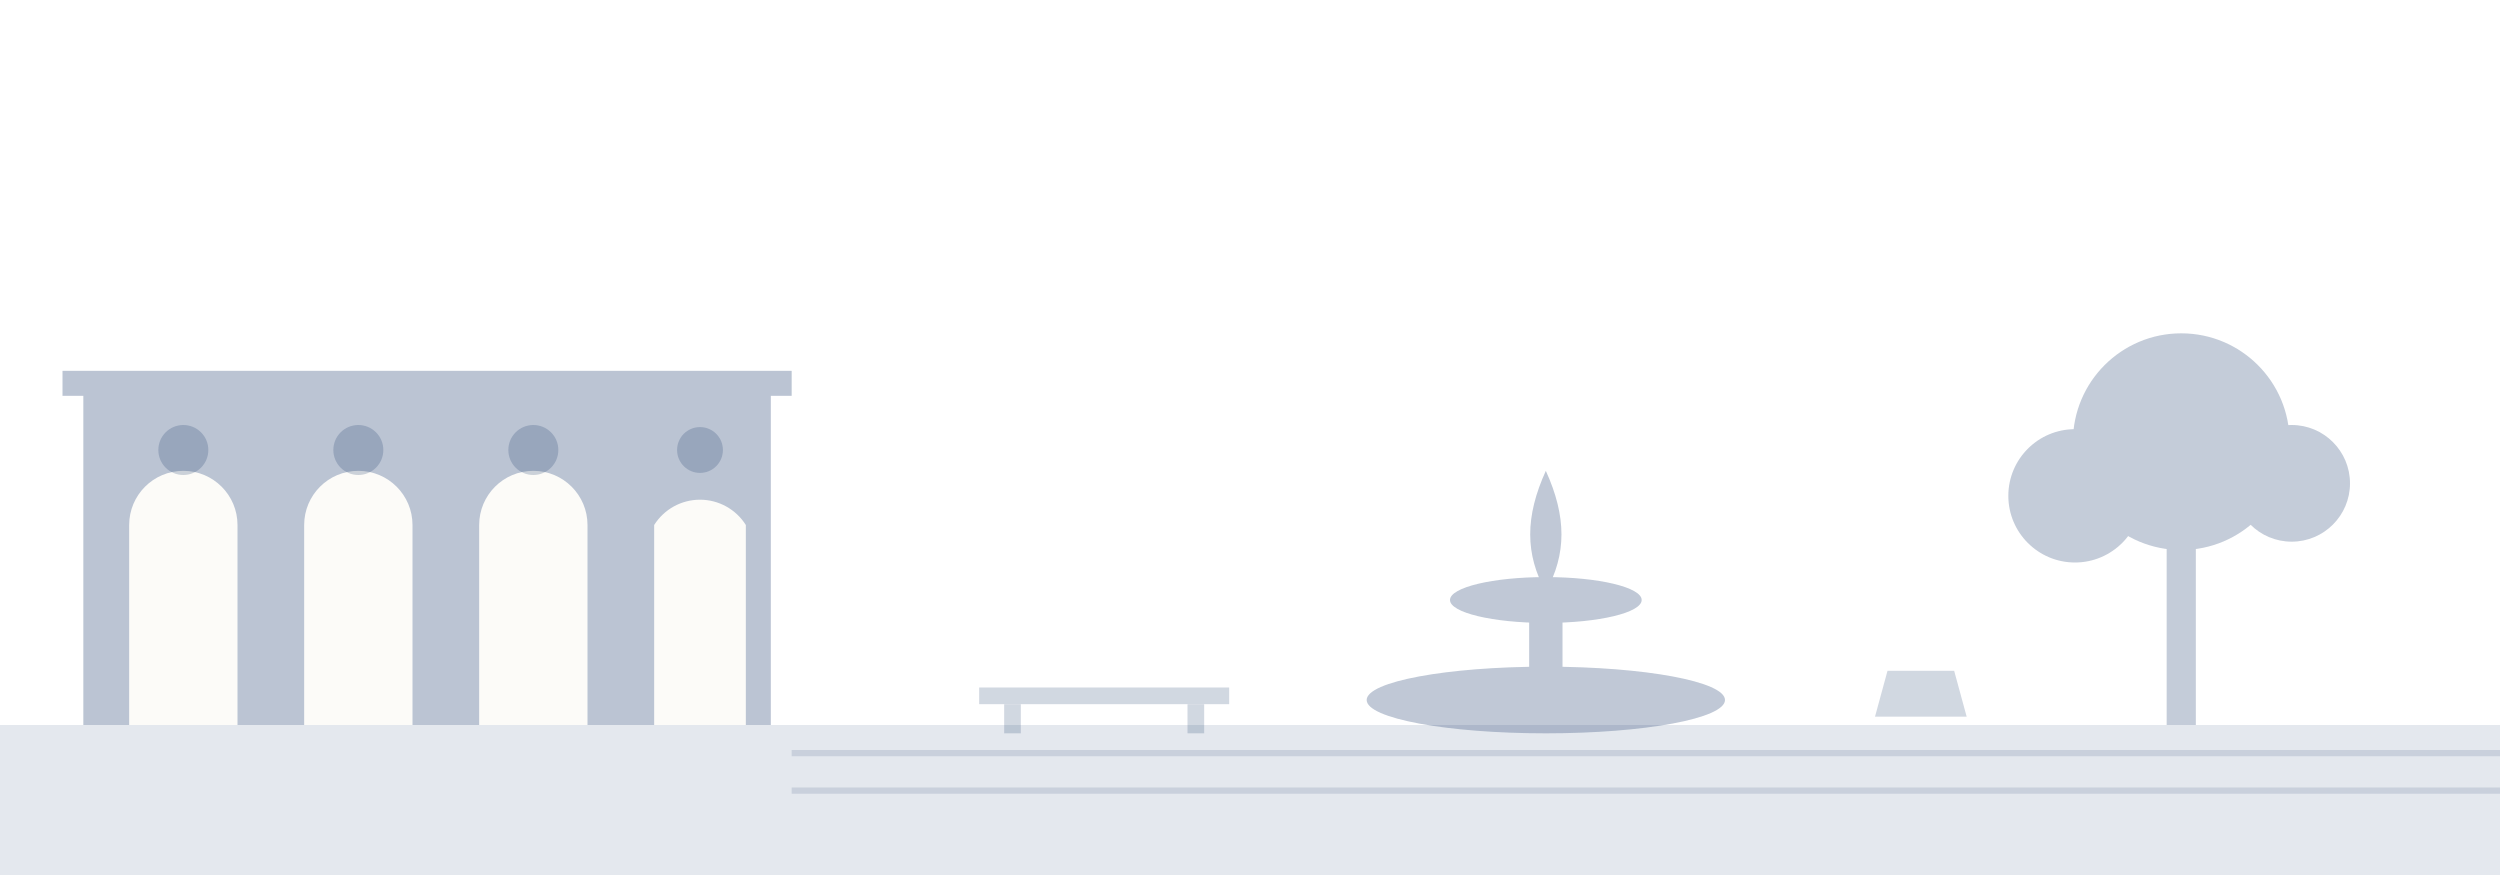
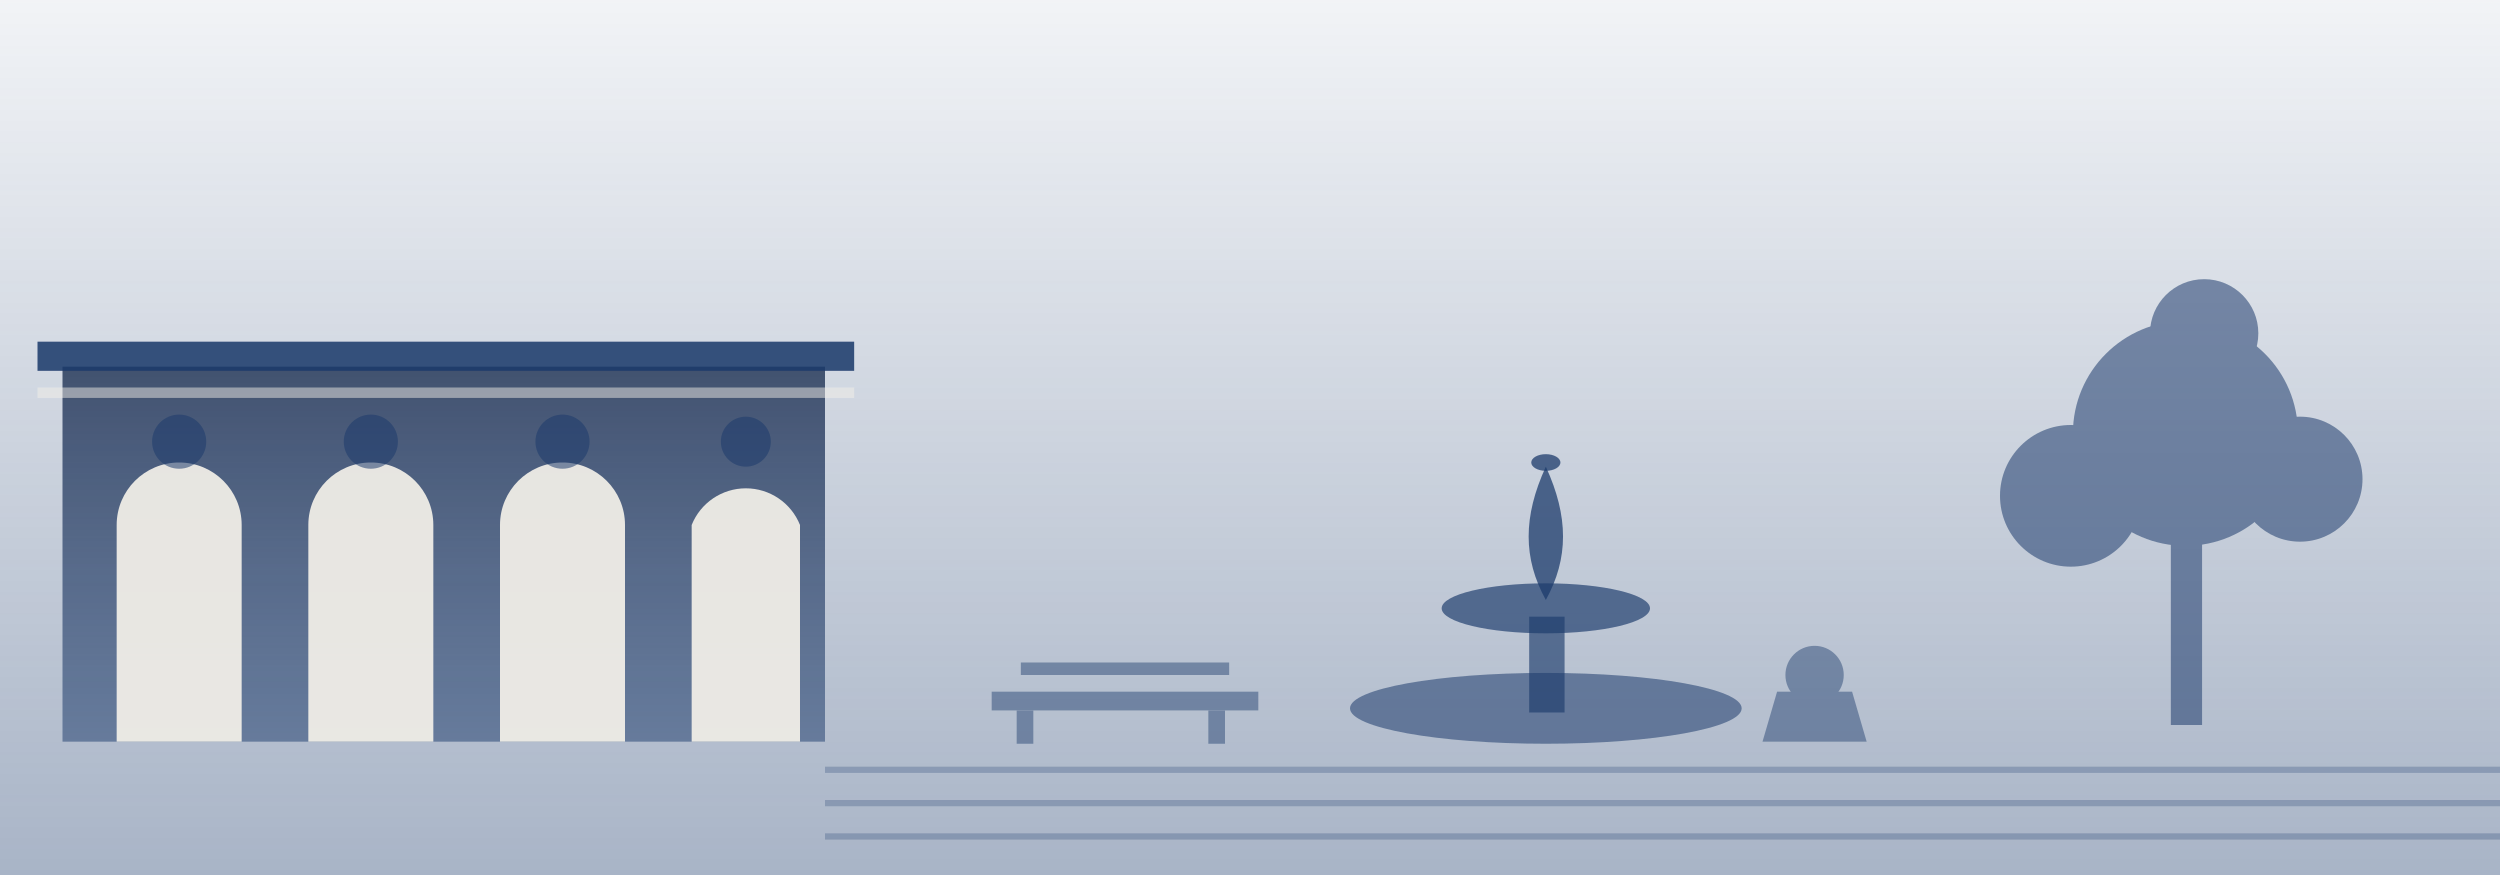
<svg xmlns="http://www.w3.org/2000/svg" viewBox="0 0 1200 420" width="1200" height="420" role="img" aria-label="Cour et jardin de l'Ecole normale superieure">
-   <g fill="#1b3a6b">
-     <rect x="0" y="348" width="1200" height="72" opacity=".12" />
-     <g opacity=".30">
-       <rect x="40" y="188" width="330" height="160" />
-       <rect x="30" y="178" width="350" height="12" />
-       <path d="M62 348v-96a26 26 0 0 1 52 0v96z" fill="#f4f1e9" />
-       <path d="M146 348v-96a26 26 0 0 1 52 0v96z" fill="#f4f1e9" />
-       <path d="M230 348v-96a26 26 0 0 1 52 0v96z" fill="#f4f1e9" />
-       <path d="M314 348v-96a26 26 0 0 1 44 0v96z" fill="#f4f1e9" />
+   <defs>
+     <linearGradient id="cg" x1="0" y1="0" x2="0" y2="1">
+       <stop offset="0" stop-color="#1b3a6b" stop-opacity="0.06" />
+       <stop offset="1" stop-color="#1b3a6b" stop-opacity="0.38" />
+     </linearGradient>
+     <linearGradient id="arc" x1="0" y1="0" x2="0" y2="1">
+       <stop offset="0" stop-color="#16294d" stop-opacity="0.77" />
+       <stop offset="1" stop-color="#1b3a6b" stop-opacity="0.51" />
+     </linearGradient>
+   </defs>
+   <rect x="0" y="0" width="1200" height="420" fill="url(#cg)" />
+   <g>
+     <rect x="30" y="176" width="366" height="180" fill="url(#arc)" />
+     <rect x="18" y="164" width="392" height="14" fill="#1b3a6b" opacity="0.86" />
+     <rect x="18" y="186" width="392" height="5" fill="#f4f1e9" opacity="0.48" />
+     <g fill="#f4f1e9" opacity="0.92">
+       <path d="M56 356v-104a30 30 0 0 1 60 0v104z" />
+       <path d="M148 356v-104a30 30 0 0 1 60 0v104z" />
+       <path d="M240 356v-104a30 30 0 0 1 60 0v104z" />
+       <path d="M332 356v-104a28 28 0 0 1 52 0v104z" />
    </g>
-     <g opacity=".22">
-       <circle cx="88" cy="216" r="12" />
-       <circle cx="172" cy="216" r="12" />
-       <circle cx="256" cy="216" r="12" />
-       <circle cx="336" cy="216" r="11" />
-     </g>
-     <g opacity=".28">
-       <ellipse cx="742" cy="336" rx="86" ry="16" />
-       <rect x="734" y="292" width="16" height="44" />
-       <ellipse cx="742" cy="288" rx="46" ry="11" />
-       <path d="M742 226c10 22 10 40 0 58-10-18-10-36 0-58z" />
-     </g>
-     <g opacity=".26">
-       <rect x="1040" y="230" width="14" height="118" />
-       <circle cx="1047" cy="212" r="52" />
-       <circle cx="996" cy="238" r="32" />
-       <circle cx="1100" cy="232" r="28" />
-     </g>
-     <g opacity=".20">
-       <rect x="470" y="330" width="120" height="8" />
-       <rect x="482" y="338" width="8" height="14" />
-       <rect x="570" y="338" width="8" height="14" />
-       <path d="M900 344h44l-6-22h-32z" />
-     </g>
-     <g opacity=".14">
-       <rect x="380" y="360" width="820" height="3" />
-       <rect x="380" y="378" width="820" height="3" />
+     <g fill="#1b3a6b" opacity="0.54">
+       <circle cx="86" cy="212" r="13" />
+       <circle cx="178" cy="212" r="13" />
+       <circle cx="270" cy="212" r="13" />
+       <circle cx="358" cy="212" r="12" />
    </g>
  </g>
+   <g fill="#1b3a6b">
+     <ellipse cx="742" cy="340" rx="94" ry="17" opacity="0.54" />
+     <rect x="734" y="296" width="17" height="46" opacity="0.64" />
+     <ellipse cx="742" cy="292" rx="50" ry="12" opacity="0.67" />
+     <path d="M742 224c11 24 11 44 0 64-11-20-11-40 0-64z" opacity="0.74" />
+     <ellipse cx="742" cy="222" rx="7" ry="4" opacity="0.74" />
+   </g>
+   <g fill="#1b3a6b" opacity="0.54">
+     <rect x="1042" y="228" width="15" height="120" />
+     <circle cx="1049" cy="208" r="54" />
+     <circle cx="994" cy="238" r="34" />
+     <circle cx="1104" cy="230" r="30" />
+     <circle cx="1058" cy="160" r="26" />
+   </g>
+   <g fill="#1b3a6b" opacity="0.45">
+     <rect x="476" y="332" width="128" height="9" />
+     <rect x="488" y="341" width="8" height="16" />
+     <rect x="580" y="341" width="8" height="16" />
+     <rect x="490" y="318" width="100" height="6" />
+     <path d="M846 356h50l-7-24h-36z" />
+     <circle cx="871" cy="324" r="14" />
+   </g>
+   <g fill="#1b3a6b" opacity="0.26">
+     <rect x="396" y="368" width="804" height="3" />
+     <rect x="396" y="384" width="804" height="3" />
+     <rect x="396" y="400" width="804" height="3" />
+   </g>
</svg>
